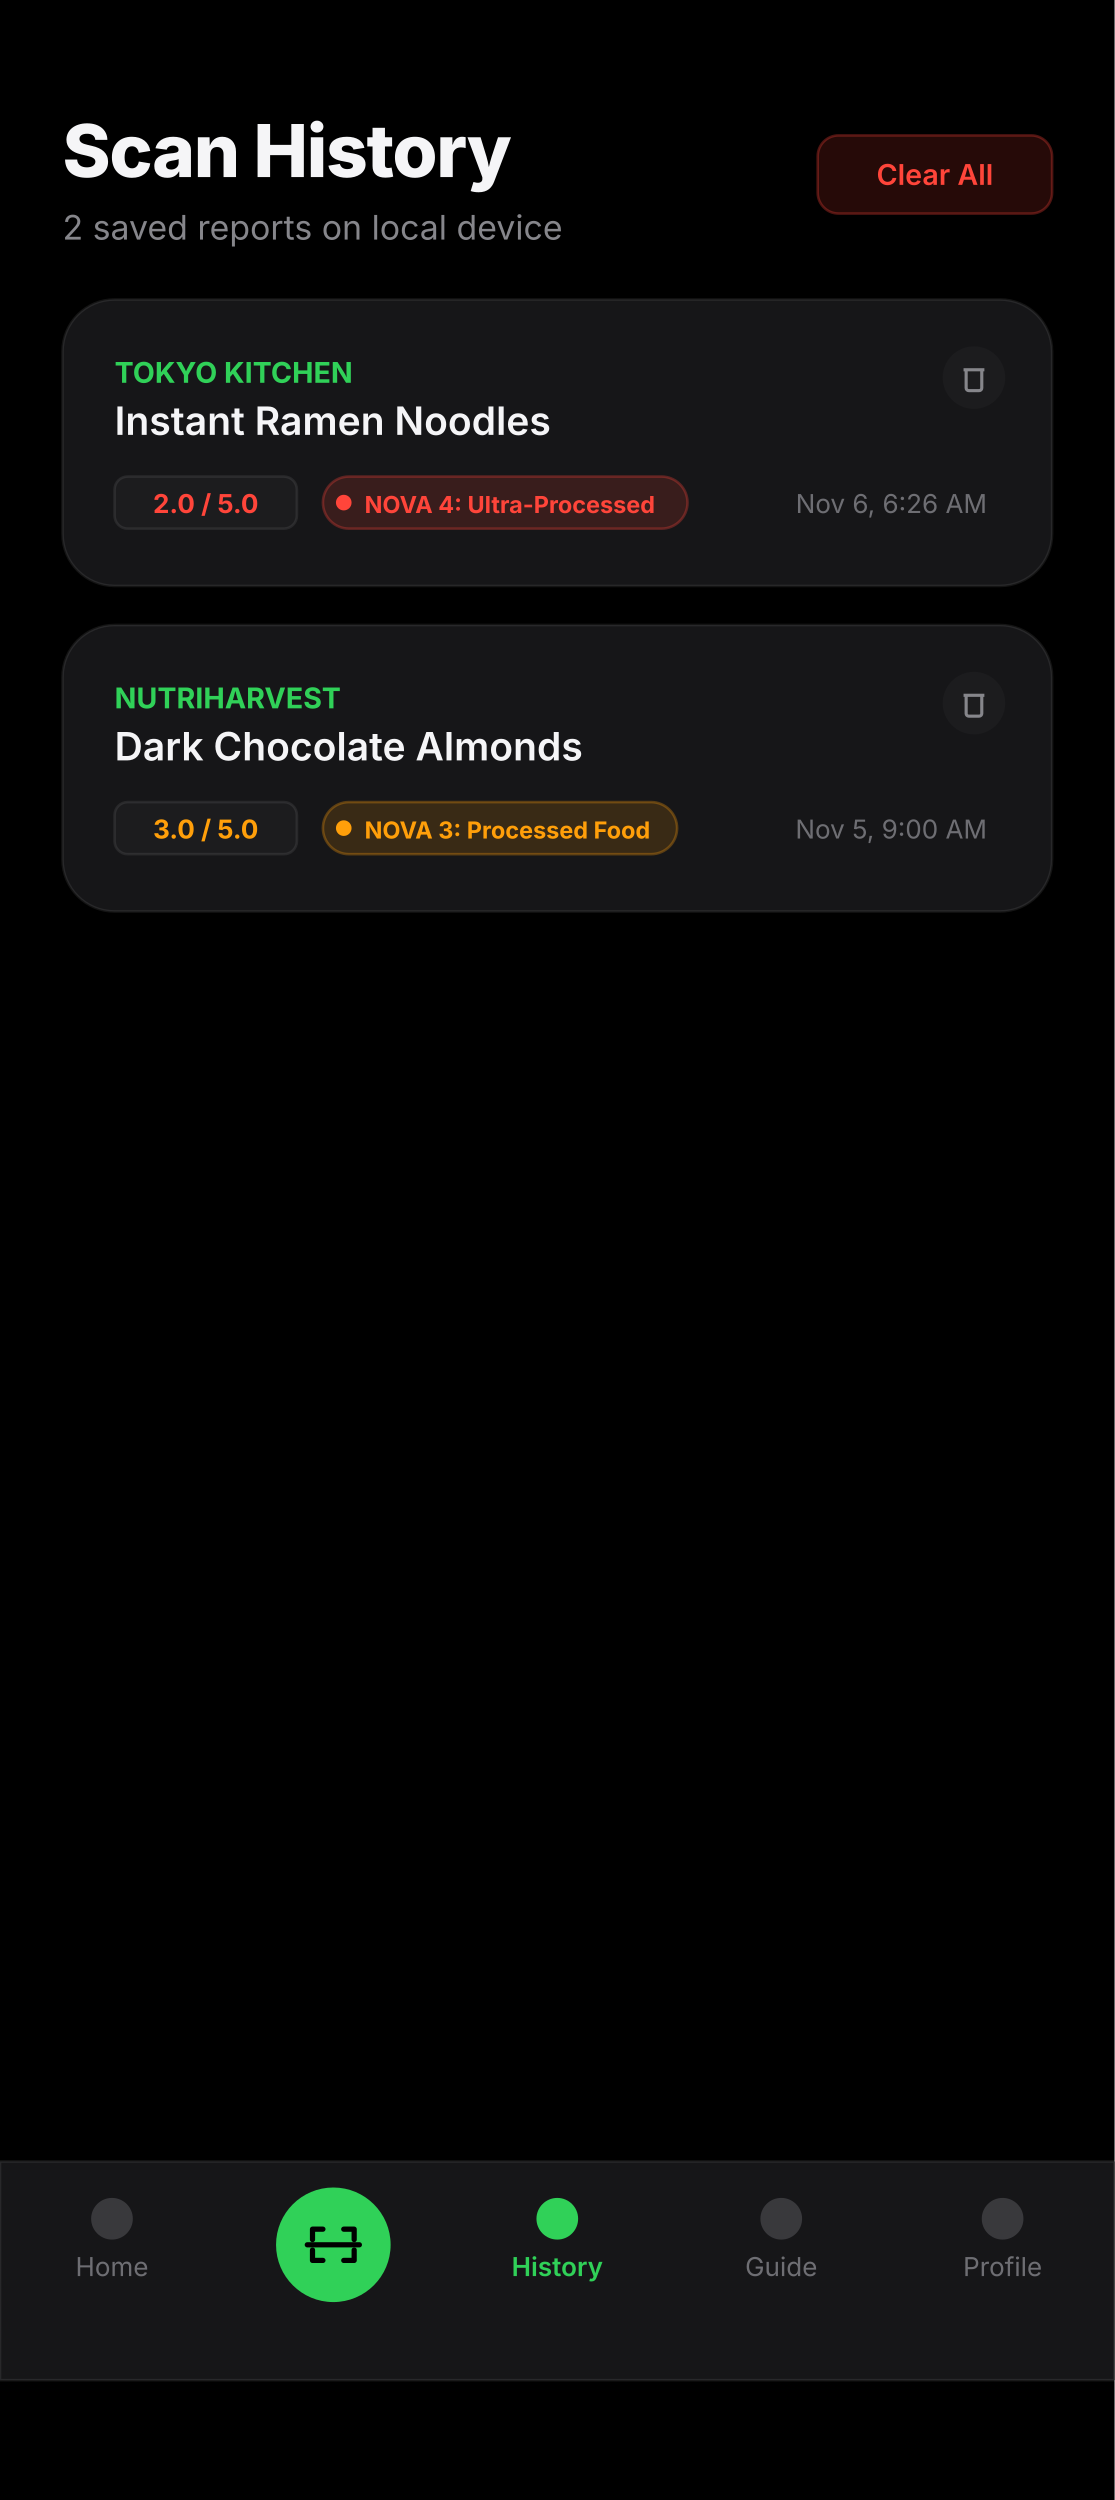
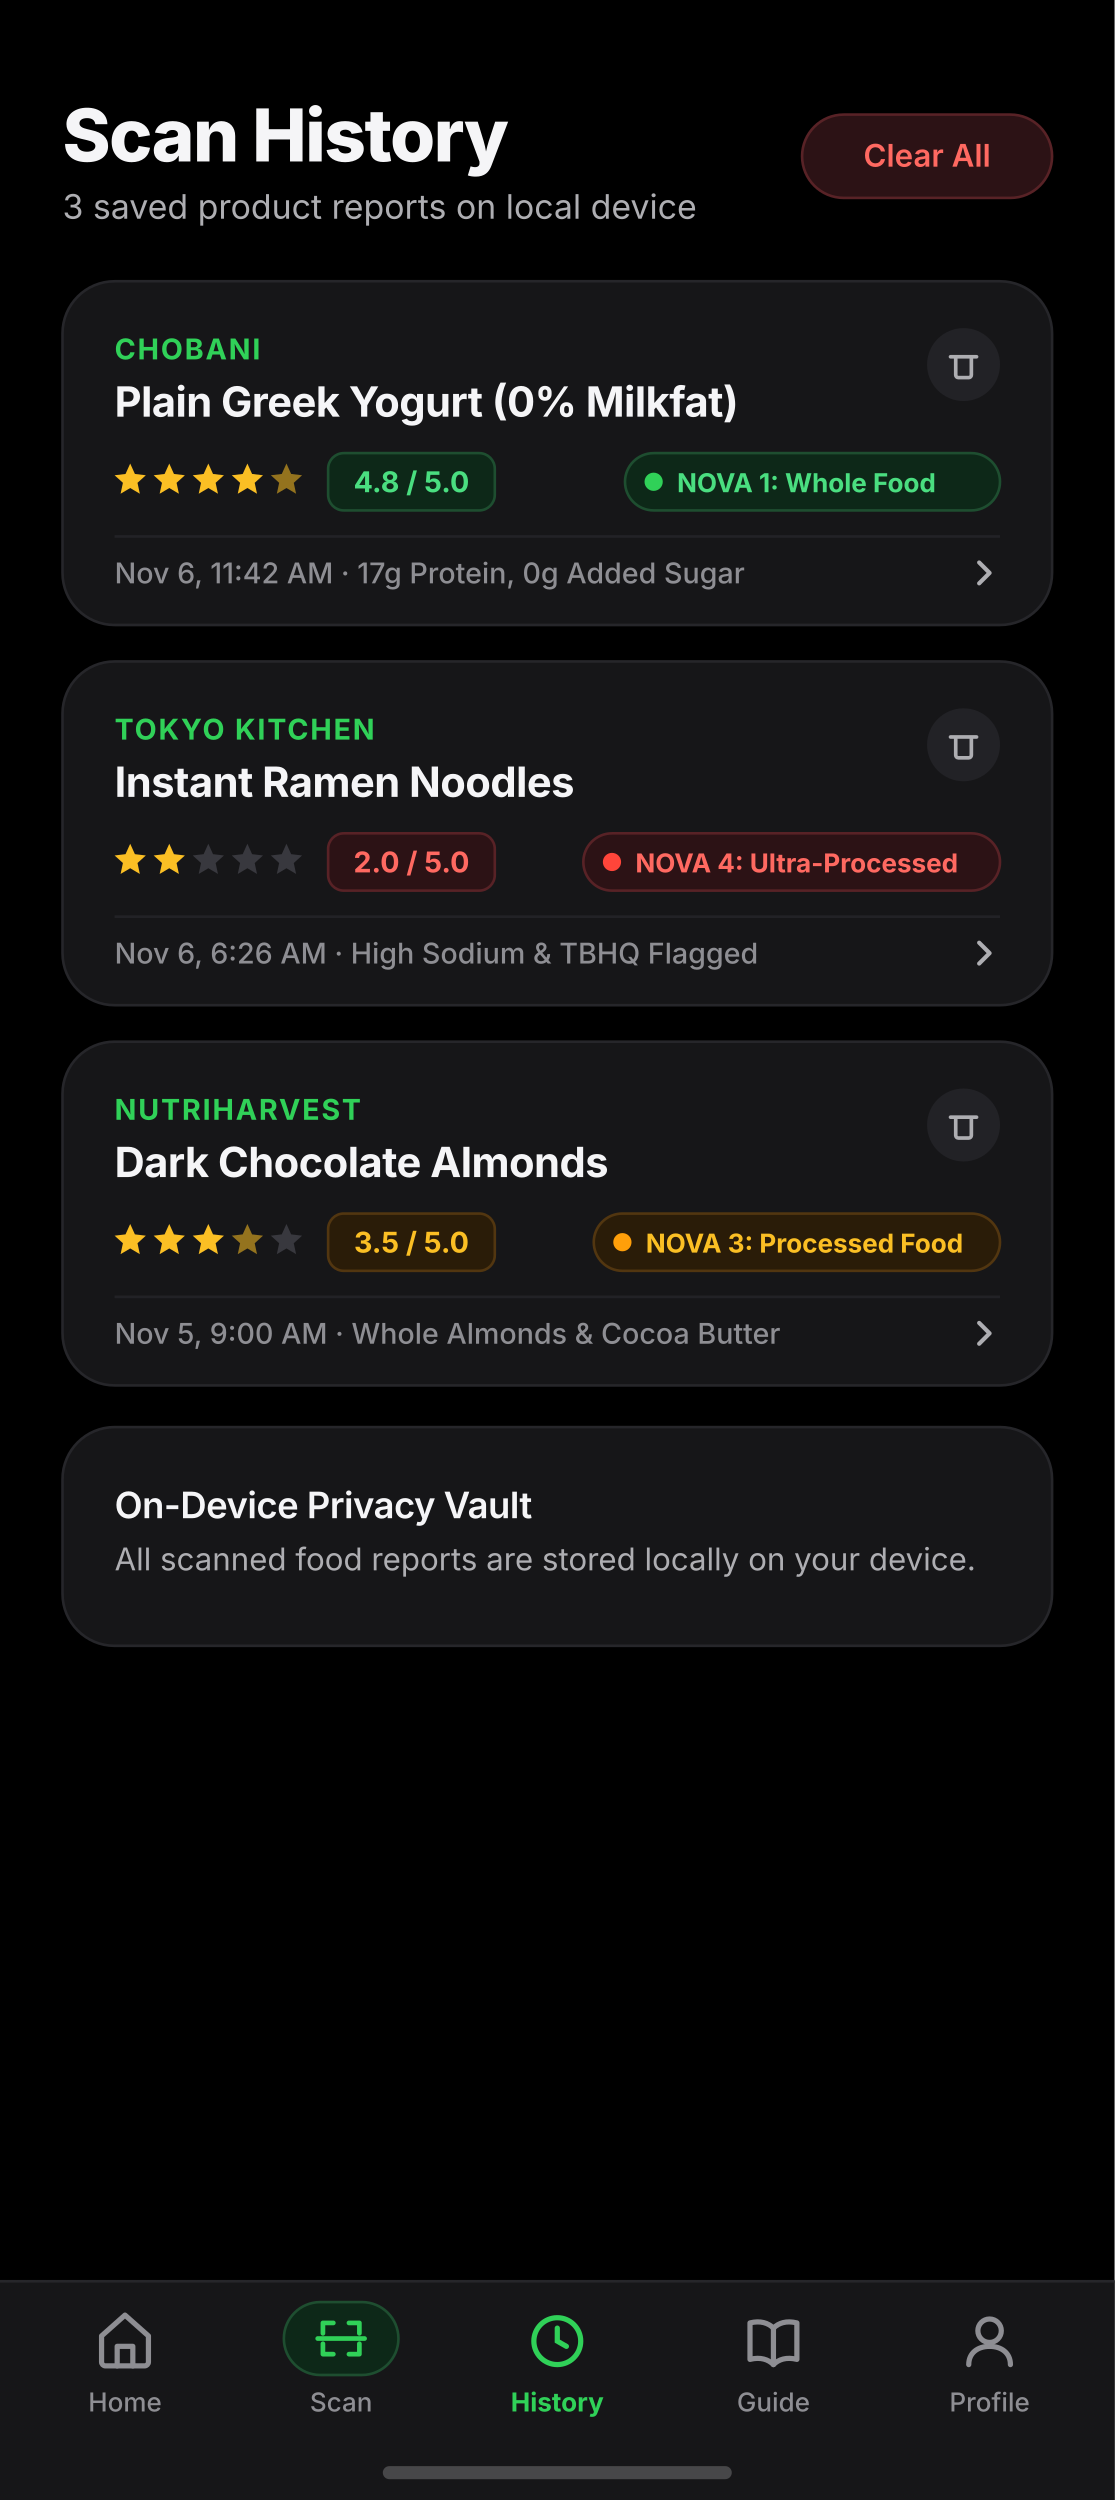
- <svg xmlns="http://www.w3.org/2000/svg" width="428" height="960" viewBox="0 0 428 960" fill="none">
-   <defs>
-     <style>
-       text { font-family: -apple-system, BlinkMacSystemFont, 'SF Pro Display', 'SF Pro Text', 'Inter', Helvetica, Arial, sans-serif; }
-     </style>
-   </defs>
+ <svg xmlns="http://www.w3.org/2000/svg" width="428" height="960" viewBox="0 0 428 960">
  <rect id="Background" width="428" height="960" fill="#000000" />
-   <g id="Header" transform="translate(24, 44)">
-     <text x="0" y="24" font-size="28" font-weight="800" fill="#F5F5F7" letter-spacing="-0.5">Scan History</text>
-     <text x="0" y="48" font-size="13" font-weight="400" fill="#86868B">2 saved reports on local device</text>
-     <g id="Button_Clear_All" transform="translate(290, 8)">
-       <rect width="90" height="30" rx="8" fill="rgba(255, 69, 58, 0.15)" stroke="rgba(255, 69, 58, 0.3)" stroke-width="1" />
-       <text x="45" y="19" font-size="11" font-weight="600" fill="#FF453A" text-anchor="middle">Clear All</text>
+   <g id="Header" transform="translate(24, 36)">
+     <text x="0" y="26" font-family="Inter, -apple-system, BlinkMacSystemFont, 'SF Pro Display', 'SF Pro Text', 'DejaVu Sans', Helvetica, Arial, sans-serif" font-size="28" font-weight="800" fill="#F5F5F7" text-anchor="start" letter-spacing="-0.6">Scan History</text>
+     <text x="0" y="48" font-family="Inter, -apple-system, BlinkMacSystemFont, 'SF Pro Display', 'SF Pro Text', 'DejaVu Sans', Helvetica, Arial, sans-serif" font-size="13" font-weight="400" fill="#AEAEB2" text-anchor="start">3 saved product reports on local device</text>
+     <g id="Button_Clear_All" transform="translate(284, 8)">
+       <rect width="96" height="32" rx="16" fill="#2C1215" stroke="#582226" stroke-width="1" />
+       <text x="48" y="20" font-family="Inter, -apple-system, BlinkMacSystemFont, 'SF Pro Display', 'SF Pro Text', 'DejaVu Sans', Helvetica, Arial, sans-serif" font-size="12" font-weight="600" fill="#FF6961" text-anchor="middle">Clear All</text>
    </g>
  </g>
-   <g id="History_Item_Ramen" transform="translate(24, 115)">
-     <rect width="380" height="110" rx="20" fill="#161618" stroke="rgba(255, 255, 255, 0.08)" stroke-width="1" />
-     <g transform="translate(20, 20)">
-       <text x="0" y="12" font-size="11" font-weight="700" fill="#30D158">TOKYO KITCHEN</text>
-       <text x="0" y="32" font-size="15" font-weight="600" fill="#F5F5F7">Instant Ramen Noodles</text>
-       <g transform="translate(320, 0)">
-         <circle cx="10" cy="10" r="12" fill="#1C1C1E" />
-         <path d="M6 7h8M7 7v7a1 1 0 001 1h4a1 1 0 001-1V7" stroke="#86868B" stroke-width="1.2" fill="none" />
+   <g id="History_Item_Yogurt" transform="translate(24, 108)">
+     <rect width="380" height="132" rx="20" fill="#161618" stroke="#26262A" stroke-width="1" />
+     <g transform="translate(20, 18)">
+       <text x="0" y="12" font-family="Inter, -apple-system, BlinkMacSystemFont, 'SF Pro Display', 'SF Pro Text', 'DejaVu Sans', Helvetica, Arial, sans-serif" font-size="11" font-weight="700" fill="#30D158" text-anchor="start" letter-spacing="0.7">CHOBANI</text>
+       <text x="0" y="34" font-family="Inter, -apple-system, BlinkMacSystemFont, 'SF Pro Display', 'SF Pro Text', 'DejaVu Sans', Helvetica, Arial, sans-serif" font-size="16" font-weight="700" fill="#F5F5F7" text-anchor="start" letter-spacing="-0.2">Plain Greek Yogurt (0% Milkfat)</text>
+       <g transform="translate(312, 0)">
+         <circle cx="14" cy="14" r="14" fill="#222226" />
+         <path d="M9 11h10M11 11v7a1 1 0 001 1h4a1 1 0 001-1v-7" stroke="#AEAEB2" stroke-width="1.4" fill="none" stroke-linecap="round" />
      </g>
      <g transform="translate(0, 48)">
-         <rect width="70" height="20" rx="5" fill="#1C1C1E" stroke="rgba(255, 255, 255, 0.08)" stroke-width="1" />
-         <text x="35" y="14" font-size="10" font-weight="700" fill="#FF453A" text-anchor="middle">2.0 / 5.0</text>
-         <g transform="translate(80, 0)">
-           <rect width="140" height="20" rx="10" fill="rgba(255, 69, 58, 0.15)" stroke="rgba(255, 69, 58, 0.3)" stroke-width="1" />
-           <circle cx="8" cy="10" r="3" fill="#FF453A" />
-           <text x="16" y="14" font-size="9" font-weight="700" fill="#FF453A">NOVA 4: Ultra-Processed</text>
+         <polygon points="6,4 7.8,8 12,8.5 8.8,11.4 9.7,15.6 6,13.4 2.3,15.6 3.2,11.4 0,8.5 4.2,8" fill="#FBBF24" />
+         <polygon points="21,4 22.8,8 27,8.5 23.8,11.4 24.7,15.6 21,13.4 17.3,15.6 18.2,11.4 15,8.5 19.2,8" fill="#FBBF24" />
+         <polygon points="36,4 37.8,8 42,8.5 38.8,11.4 39.7,15.6 36,13.4 32.3,15.6 33.2,11.4 30,8.5 34.2,8" fill="#FBBF24" />
+         <polygon points="51,4 52.8,8 57,8.5 53.8,11.4 54.7,15.6 51,13.4 47.3,15.6 48.2,11.4 45,8.5 49.2,8" fill="#FBBF24" />
+         <polygon points="66,4 67.8,8 72,8.5 68.8,11.4 69.7,15.6 66,13.4 62.3,15.6 63.2,11.4 60,8.5 64.2,8" fill="#FBBF24" fill-opacity="0.55" />
+         <rect x="82" y="0" width="64" height="22" rx="6" fill="#0D2818" stroke="#1E4E30" stroke-width="1" />
+         <text x="114" y="15" font-family="Inter, -apple-system, BlinkMacSystemFont, 'SF Pro Display', 'SF Pro Text', 'DejaVu Sans', Helvetica, Arial, sans-serif" font-size="11" font-weight="700" fill="#4ADE80" text-anchor="middle">4.8 / 5.0</text>
+         <g transform="translate(196, 0)">
+           <rect width="144" height="22" rx="11" fill="#0D2818" stroke="#1E4E30" stroke-width="1" />
+           <circle cx="11" cy="11" r="3.5" fill="#30D158" />
+           <text x="20" y="15" font-family="Inter, -apple-system, BlinkMacSystemFont, 'SF Pro Display', 'SF Pro Text', 'DejaVu Sans', Helvetica, Arial, sans-serif" font-size="10" font-weight="700" fill="#4ADE80" text-anchor="start">NOVA 1: Whole Food</text>
        </g>
-         <text x="335" y="14" font-size="10" font-weight="400" fill="#6E6E73" text-anchor="end">Nov 6, 6:26 AM</text>
      </g>
+       <line x1="0" y1="80" x2="340" y2="80" stroke="#222226" stroke-width="1" />
+       <text x="0" y="98" font-family="Inter, -apple-system, BlinkMacSystemFont, 'SF Pro Display', 'SF Pro Text', 'DejaVu Sans', Helvetica, Arial, sans-serif" font-size="11" font-weight="500" fill="#8E8E93" text-anchor="start">Nov 6, 11:42 AM · 17g Protein, 0g Added Sugar</text>
+       <path d="M332 90l4 4-4 4" stroke="#AEAEB2" stroke-width="1.6" stroke-linecap="round" stroke-linejoin="round" fill="none" />
    </g>
  </g>
-   <g id="History_Item_Almonds" transform="translate(24, 240)">
-     <rect width="380" height="110" rx="20" fill="#161618" stroke="rgba(255, 255, 255, 0.08)" stroke-width="1" />
-     <g transform="translate(20, 20)">
-       <text x="0" y="12" font-size="11" font-weight="700" fill="#30D158">NUTRIHARVEST</text>
-       <text x="0" y="32" font-size="15" font-weight="600" fill="#F5F5F7">Dark Chocolate Almonds</text>
-       <g transform="translate(320, 0)">
-         <circle cx="10" cy="10" r="12" fill="#1C1C1E" />
-         <path d="M6 7h8M7 7v7a1 1 0 001 1h4a1 1 0 001-1V7" stroke="#86868B" stroke-width="1.2" fill="none" />
+   <g id="History_Item_Ramen" transform="translate(24, 254)">
+     <rect width="380" height="132" rx="20" fill="#161618" stroke="#26262A" stroke-width="1" />
+     <g transform="translate(20, 18)">
+       <text x="0" y="12" font-family="Inter, -apple-system, BlinkMacSystemFont, 'SF Pro Display', 'SF Pro Text', 'DejaVu Sans', Helvetica, Arial, sans-serif" font-size="11" font-weight="700" fill="#30D158" text-anchor="start" letter-spacing="0.7">TOKYO KITCHEN</text>
+       <text x="0" y="34" font-family="Inter, -apple-system, BlinkMacSystemFont, 'SF Pro Display', 'SF Pro Text', 'DejaVu Sans', Helvetica, Arial, sans-serif" font-size="16" font-weight="700" fill="#F5F5F7" text-anchor="start" letter-spacing="-0.2">Instant Ramen Noodles</text>
+       <g transform="translate(312, 0)">
+         <circle cx="14" cy="14" r="14" fill="#222226" />
+         <path d="M9 11h10M11 11v7a1 1 0 001 1h4a1 1 0 001-1v-7" stroke="#AEAEB2" stroke-width="1.4" fill="none" stroke-linecap="round" />
      </g>
      <g transform="translate(0, 48)">
-         <rect width="70" height="20" rx="5" fill="#1C1C1E" stroke="rgba(255, 255, 255, 0.08)" stroke-width="1" />
-         <text x="35" y="14" font-size="10" font-weight="700" fill="#FF9F0A" text-anchor="middle">3.0 / 5.0</text>
-         <g transform="translate(80, 0)">
-           <rect width="136" height="20" rx="10" fill="rgba(255, 159, 10, 0.15)" stroke="rgba(255, 159, 10, 0.3)" stroke-width="1" />
-           <circle cx="8" cy="10" r="3" fill="#FF9F0A" />
-           <text x="16" y="14" font-size="9" font-weight="700" fill="#FF9F0A">NOVA 3: Processed Food</text>
+         <polygon points="6,4 7.8,8 12,8.5 8.8,11.4 9.7,15.6 6,13.4 2.3,15.6 3.2,11.4 0,8.5 4.2,8" fill="#FBBF24" />
+         <polygon points="21,4 22.8,8 27,8.5 23.8,11.4 24.7,15.6 21,13.4 17.3,15.6 18.2,11.4 15,8.5 19.2,8" fill="#FBBF24" />
+         <polygon points="36,4 37.8,8 42,8.5 38.8,11.4 39.7,15.6 36,13.4 32.3,15.6 33.2,11.4 30,8.5 34.2,8" fill="#38383E" />
+         <polygon points="51,4 52.8,8 57,8.5 53.8,11.4 54.7,15.6 51,13.4 47.3,15.6 48.2,11.4 45,8.5 49.2,8" fill="#38383E" />
+         <polygon points="66,4 67.8,8 72,8.5 68.8,11.4 69.7,15.6 66,13.4 62.3,15.6 63.2,11.4 60,8.5 64.2,8" fill="#38383E" />
+         <rect x="82" y="0" width="64" height="22" rx="6" fill="#2C1215" stroke="#582226" stroke-width="1" />
+         <text x="114" y="15" font-family="Inter, -apple-system, BlinkMacSystemFont, 'SF Pro Display', 'SF Pro Text', 'DejaVu Sans', Helvetica, Arial, sans-serif" font-size="11" font-weight="700" fill="#FF6961" text-anchor="middle">2.0 / 5.0</text>
+         <g transform="translate(180, 0)">
+           <rect width="160" height="22" rx="11" fill="#2C1215" stroke="#582226" stroke-width="1" />
+           <circle cx="11" cy="11" r="3.5" fill="#FF453A" />
+           <text x="20" y="15" font-family="Inter, -apple-system, BlinkMacSystemFont, 'SF Pro Display', 'SF Pro Text', 'DejaVu Sans', Helvetica, Arial, sans-serif" font-size="10" font-weight="700" fill="#FF6961" text-anchor="start">NOVA 4: Ultra-Processed</text>
        </g>
-         <text x="335" y="14" font-size="10" font-weight="400" fill="#6E6E73" text-anchor="end">Nov 5, 9:00 AM</text>
      </g>
+       <line x1="0" y1="80" x2="340" y2="80" stroke="#222226" stroke-width="1" />
+       <text x="0" y="98" font-family="Inter, -apple-system, BlinkMacSystemFont, 'SF Pro Display', 'SF Pro Text', 'DejaVu Sans', Helvetica, Arial, sans-serif" font-size="11" font-weight="500" fill="#8E8E93" text-anchor="start">Nov 6, 6:26 AM · High Sodium &amp; TBHQ Flagged</text>
+       <path d="M332 90l4 4-4 4" stroke="#AEAEB2" stroke-width="1.6" stroke-linecap="round" stroke-linejoin="round" fill="none" />
    </g>
  </g>
-   <g id="Navigation_Bottom_Tab_Bar" transform="translate(0, 830)">
-     <rect width="428" height="84" fill="#161618" stroke="rgba(255, 255, 255, 0.08)" stroke-width="1" />
-     <g id="Tab_Home">
-       <circle cx="43" cy="22" r="8" fill="#6E6E73" fill-opacity="0.4" />
-       <text x="43" y="44" font-family="-apple-system, BlinkMacSystemFont, 'SF Pro Display', 'SF Pro Text', 'Inter', Helvetica, Arial, sans-serif" font-size="10" font-weight="400" fill="#6E6E73" text-anchor="middle">Home</text>
-     </g>
-     <g id="Tab_Scan" transform="translate(106, 10)">
-       <circle cx="22" cy="22" r="22" fill="#30D158" />
-       <path d="M14 16h4M14 16v4M30 16h-4M30 16v4M14 28h4M14 28v-4M30 28h-4M30 28v-4" stroke="#000000" stroke-width="2" stroke-linecap="round" fill="none" />
-       <line x1="12" y1="22" x2="32" y2="22" stroke="#000000" stroke-width="2" stroke-linecap="round" />
-     </g>
-     <g id="Tab_History">
-       <circle cx="214" cy="22" r="8" fill="#30D158" fill-opacity="1.0" />
-       <text x="214" y="44" font-family="-apple-system, BlinkMacSystemFont, 'SF Pro Display', 'SF Pro Text', 'Inter', Helvetica, Arial, sans-serif" font-size="10" font-weight="600" fill="#30D158" text-anchor="middle">History</text>
-     </g>
-     <g id="Tab_Guide">
-       <circle cx="300" cy="22" r="8" fill="#6E6E73" fill-opacity="0.4" />
-       <text x="300" y="44" font-family="-apple-system, BlinkMacSystemFont, 'SF Pro Display', 'SF Pro Text', 'Inter', Helvetica, Arial, sans-serif" font-size="10" font-weight="400" fill="#6E6E73" text-anchor="middle">Guide</text>
-     </g>
-     <g id="Tab_Profile">
-       <circle cx="385" cy="22" r="8" fill="#6E6E73" fill-opacity="0.4" />
-       <text x="385" y="44" font-family="-apple-system, BlinkMacSystemFont, 'SF Pro Display', 'SF Pro Text', 'Inter', Helvetica, Arial, sans-serif" font-size="10" font-weight="400" fill="#6E6E73" text-anchor="middle">Profile</text>
+   <g id="History_Item_Almonds" transform="translate(24, 400)">
+     <rect width="380" height="132" rx="20" fill="#161618" stroke="#26262A" stroke-width="1" />
+     <g transform="translate(20, 18)">
+       <text x="0" y="12" font-family="Inter, -apple-system, BlinkMacSystemFont, 'SF Pro Display', 'SF Pro Text', 'DejaVu Sans', Helvetica, Arial, sans-serif" font-size="11" font-weight="700" fill="#30D158" text-anchor="start" letter-spacing="0.7">NUTRIHARVEST</text>
+       <text x="0" y="34" font-family="Inter, -apple-system, BlinkMacSystemFont, 'SF Pro Display', 'SF Pro Text', 'DejaVu Sans', Helvetica, Arial, sans-serif" font-size="16" font-weight="700" fill="#F5F5F7" text-anchor="start" letter-spacing="-0.2">Dark Chocolate Almonds</text>
+       <g transform="translate(312, 0)">
+         <circle cx="14" cy="14" r="14" fill="#222226" />
+         <path d="M9 11h10M11 11v7a1 1 0 001 1h4a1 1 0 001-1v-7" stroke="#AEAEB2" stroke-width="1.4" fill="none" stroke-linecap="round" />
+       </g>
+       <g transform="translate(0, 48)">
+         <polygon points="6,4 7.8,8 12,8.5 8.8,11.4 9.7,15.6 6,13.4 2.3,15.6 3.2,11.4 0,8.5 4.2,8" fill="#FBBF24" />
+         <polygon points="21,4 22.8,8 27,8.5 23.8,11.4 24.7,15.6 21,13.4 17.3,15.6 18.2,11.4 15,8.5 19.2,8" fill="#FBBF24" />
+         <polygon points="36,4 37.8,8 42,8.5 38.8,11.4 39.7,15.6 36,13.4 32.3,15.6 33.2,11.4 30,8.5 34.2,8" fill="#FBBF24" />
+         <polygon points="51,4 52.8,8 57,8.5 53.8,11.4 54.7,15.6 51,13.4 47.3,15.6 48.2,11.4 45,8.5 49.2,8" fill="#FBBF24" fill-opacity="0.55" />
+         <polygon points="66,4 67.8,8 72,8.5 68.8,11.4 69.7,15.6 66,13.4 62.3,15.6 63.2,11.4 60,8.5 64.2,8" fill="#38383E" />
+         <rect x="82" y="0" width="64" height="22" rx="6" fill="#2A1C08" stroke="#523610" stroke-width="1" />
+         <text x="114" y="15" font-family="Inter, -apple-system, BlinkMacSystemFont, 'SF Pro Display', 'SF Pro Text', 'DejaVu Sans', Helvetica, Arial, sans-serif" font-size="11" font-weight="700" fill="#FBBF24" text-anchor="middle">3.5 / 5.0</text>
+         <g transform="translate(184, 0)">
+           <rect width="156" height="22" rx="11" fill="#2A1C08" stroke="#523610" stroke-width="1" />
+           <circle cx="11" cy="11" r="3.5" fill="#FF9F0A" />
+           <text x="20" y="15" font-family="Inter, -apple-system, BlinkMacSystemFont, 'SF Pro Display', 'SF Pro Text', 'DejaVu Sans', Helvetica, Arial, sans-serif" font-size="10" font-weight="700" fill="#FBBF24" text-anchor="start">NOVA 3: Processed Food</text>
+         </g>
+       </g>
+       <line x1="0" y1="80" x2="340" y2="80" stroke="#222226" stroke-width="1" />
+       <text x="0" y="98" font-family="Inter, -apple-system, BlinkMacSystemFont, 'SF Pro Display', 'SF Pro Text', 'DejaVu Sans', Helvetica, Arial, sans-serif" font-size="11" font-weight="500" fill="#8E8E93" text-anchor="start">Nov 5, 9:00 AM · Whole Almonds &amp; Cocoa Butter</text>
+       <path d="M332 90l4 4-4 4" stroke="#AEAEB2" stroke-width="1.6" stroke-linecap="round" stroke-linejoin="round" fill="none" />
    </g>
  </g>
+   <g id="Card_Vault_Privacy" transform="translate(24, 548)">
+     <rect width="380" height="84" rx="20" fill="#161618" stroke="#26262A" stroke-width="1" />
+     <g transform="translate(20, 20)">
+       <text x="0" y="15" font-family="Inter, -apple-system, BlinkMacSystemFont, 'SF Pro Display', 'SF Pro Text', 'DejaVu Sans', Helvetica, Arial, sans-serif" font-size="14" font-weight="600" fill="#F5F5F7" text-anchor="start" letter-spacing="-0.2">On-Device Privacy Vault</text>
+       <text x="0" y="35" font-family="Inter, -apple-system, BlinkMacSystemFont, 'SF Pro Display', 'SF Pro Text', 'DejaVu Sans', Helvetica, Arial, sans-serif" font-size="12" font-weight="400" fill="#AEAEB2" text-anchor="start">All scanned food reports are stored locally on your device.</text>
+     </g>
+   </g>
+   <g id="Navigation_Bottom_Tab_Bar" transform="translate(0, 876)">
+     <rect width="428" height="84" fill="#161618" />
+     <line x1="0" y1="0" x2="428" y2="0" stroke="#26262A" stroke-width="1" />
+     <g id="Tab_Home" transform="translate(48, 12)">
+       <path d="M-9 9L0 1L9 9V19A1.5 1.5 0 0 1 7.5 20.5H-7.5A1.5 1.5 0 0 1 -9 19V9Z" stroke="#8E8E93" stroke-width="2" fill="none" stroke-linecap="round" stroke-linejoin="round" />
+       <path d="M-3 20.5V13H3V20.5" stroke="#8E8E93" stroke-width="2" fill="none" stroke-linecap="round" stroke-linejoin="round" />
+       <text x="0" y="38" font-family="Inter, -apple-system, BlinkMacSystemFont, 'SF Pro Display', 'SF Pro Text', 'DejaVu Sans', Helvetica, Arial, sans-serif" font-size="10" font-weight="500" fill="#8E8E93" text-anchor="middle">Home</text>
+     </g>
+     <g id="Tab_Scan" transform="translate(131, 10)">
+       <rect x="-22" y="-2" width="44" height="28" rx="14" fill="#0D2818" stroke="#1E4E30" stroke-width="1" />
+       <path d="M-7 6h4M-7 6v4M7 6h-4M7 6v4M-7 18h4M-7 18v-4M7 18h-4M7 18v-4" stroke="#30D158" stroke-width="1.8" stroke-linecap="round" fill="none" />
+       <line x1="-9" y1="12" x2="9" y2="12" stroke="#30D158" stroke-width="1.8" stroke-linecap="round" />
+       <text x="0" y="40" font-family="Inter, -apple-system, BlinkMacSystemFont, 'SF Pro Display', 'SF Pro Text', 'DejaVu Sans', Helvetica, Arial, sans-serif" font-size="10" font-weight="500" fill="#8E8E93" text-anchor="middle">Scan</text>
+     </g>
+     <g id="Tab_History" transform="translate(214, 12)">
+       <circle cx="0" cy="11" r="9" stroke="#30D158" stroke-width="2" fill="none" />
+       <path d="M0 6V11L3.5 13" stroke="#30D158" stroke-width="2" stroke-linecap="round" fill="none" />
+       <text x="0" y="38" font-family="Inter, -apple-system, BlinkMacSystemFont, 'SF Pro Display', 'SF Pro Text', 'DejaVu Sans', Helvetica, Arial, sans-serif" font-size="10" font-weight="700" fill="#30D158" text-anchor="middle">History</text>
+     </g>
+     <g id="Tab_Guide" transform="translate(297, 12)">
+       <path d="M-9 4C-5 3 -2 4 0 6C2 4 5 3 9 4V18C5 17 2 18 0 20C-2 18 -5 17 -9 18V4Z" stroke="#8E8E93" stroke-width="2" fill="none" stroke-linecap="round" stroke-linejoin="round" />
+       <line x1="0" y1="6" x2="0" y2="20" stroke="#8E8E93" stroke-width="2" stroke-linecap="round" />
+       <text x="0" y="38" font-family="Inter, -apple-system, BlinkMacSystemFont, 'SF Pro Display', 'SF Pro Text', 'DejaVu Sans', Helvetica, Arial, sans-serif" font-size="10" font-weight="500" fill="#8E8E93" text-anchor="middle">Guide</text>
+     </g>
+     <g id="Tab_Profile" transform="translate(380, 12)">
+       <circle cx="0" cy="7" r="4.5" stroke="#8E8E93" stroke-width="2" fill="none" />
+       <path d="M-8 20C-8 15.5 -4.5 13 0 13C4.5 13 8 15.5 8 20" stroke="#8E8E93" stroke-width="2" stroke-linecap="round" fill="none" />
+       <text x="0" y="38" font-family="Inter, -apple-system, BlinkMacSystemFont, 'SF Pro Display', 'SF Pro Text', 'DejaVu Sans', Helvetica, Arial, sans-serif" font-size="10" font-weight="500" fill="#8E8E93" text-anchor="middle">Profile</text>
+     </g>
+     <rect x="147" y="71" width="134" height="5" rx="2.5" fill="#F5F5F7" fill-opacity="0.22" />
+   </g>
</svg>
